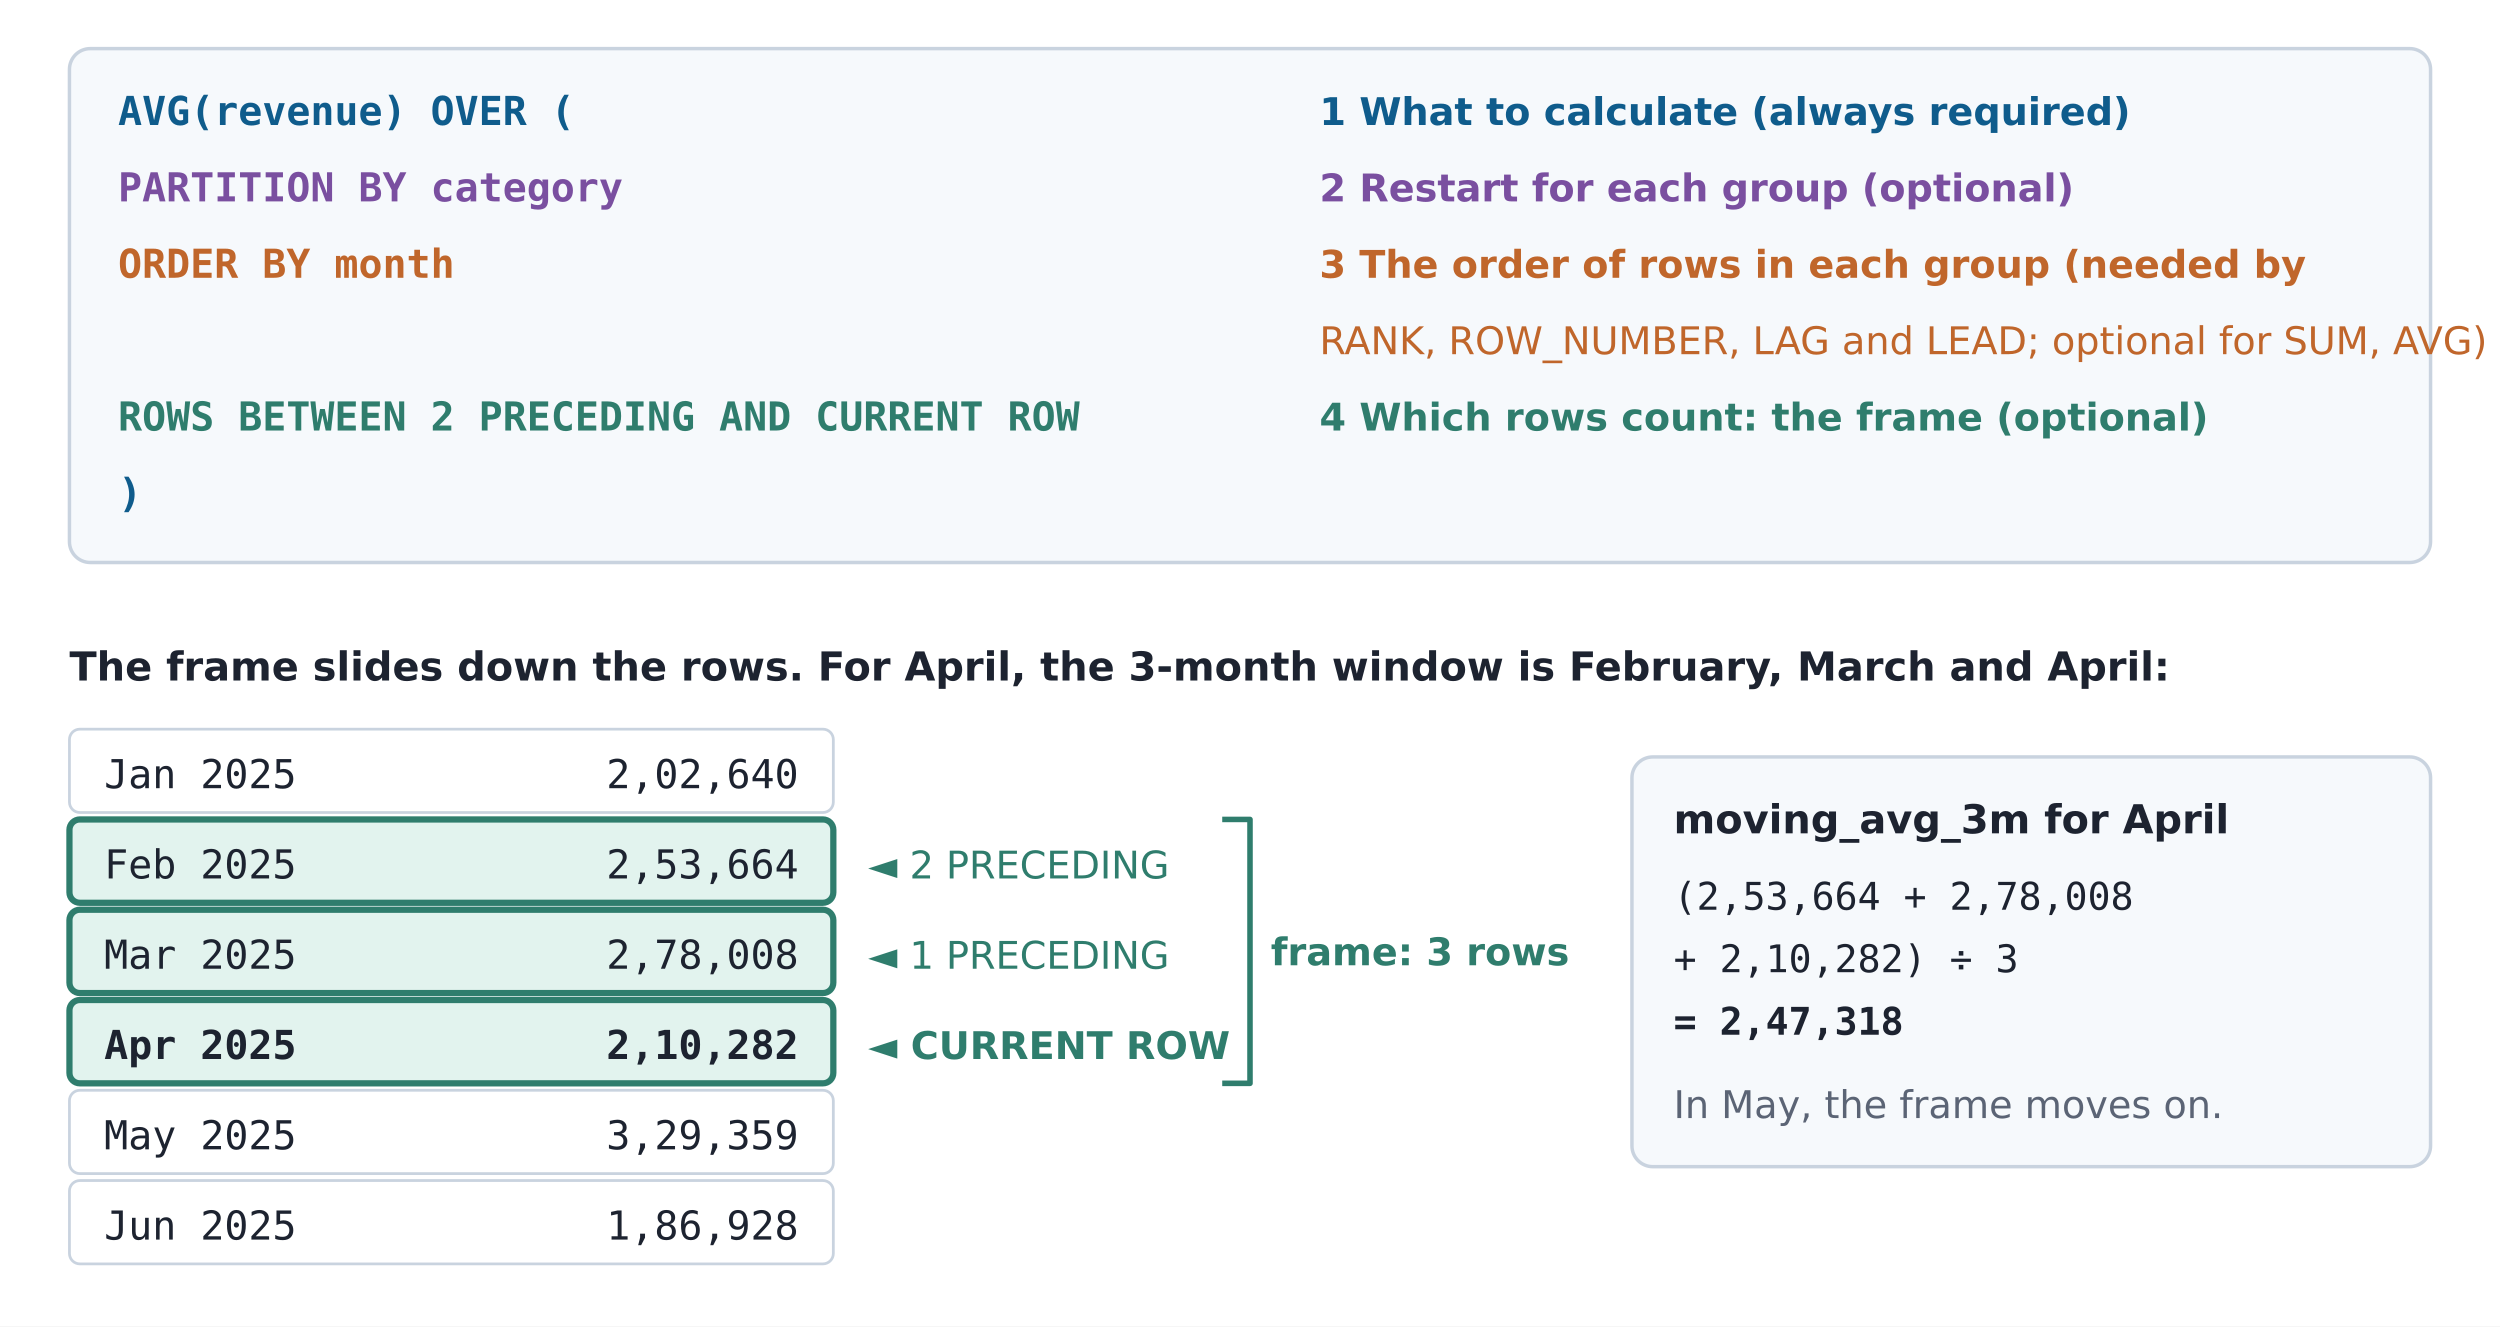
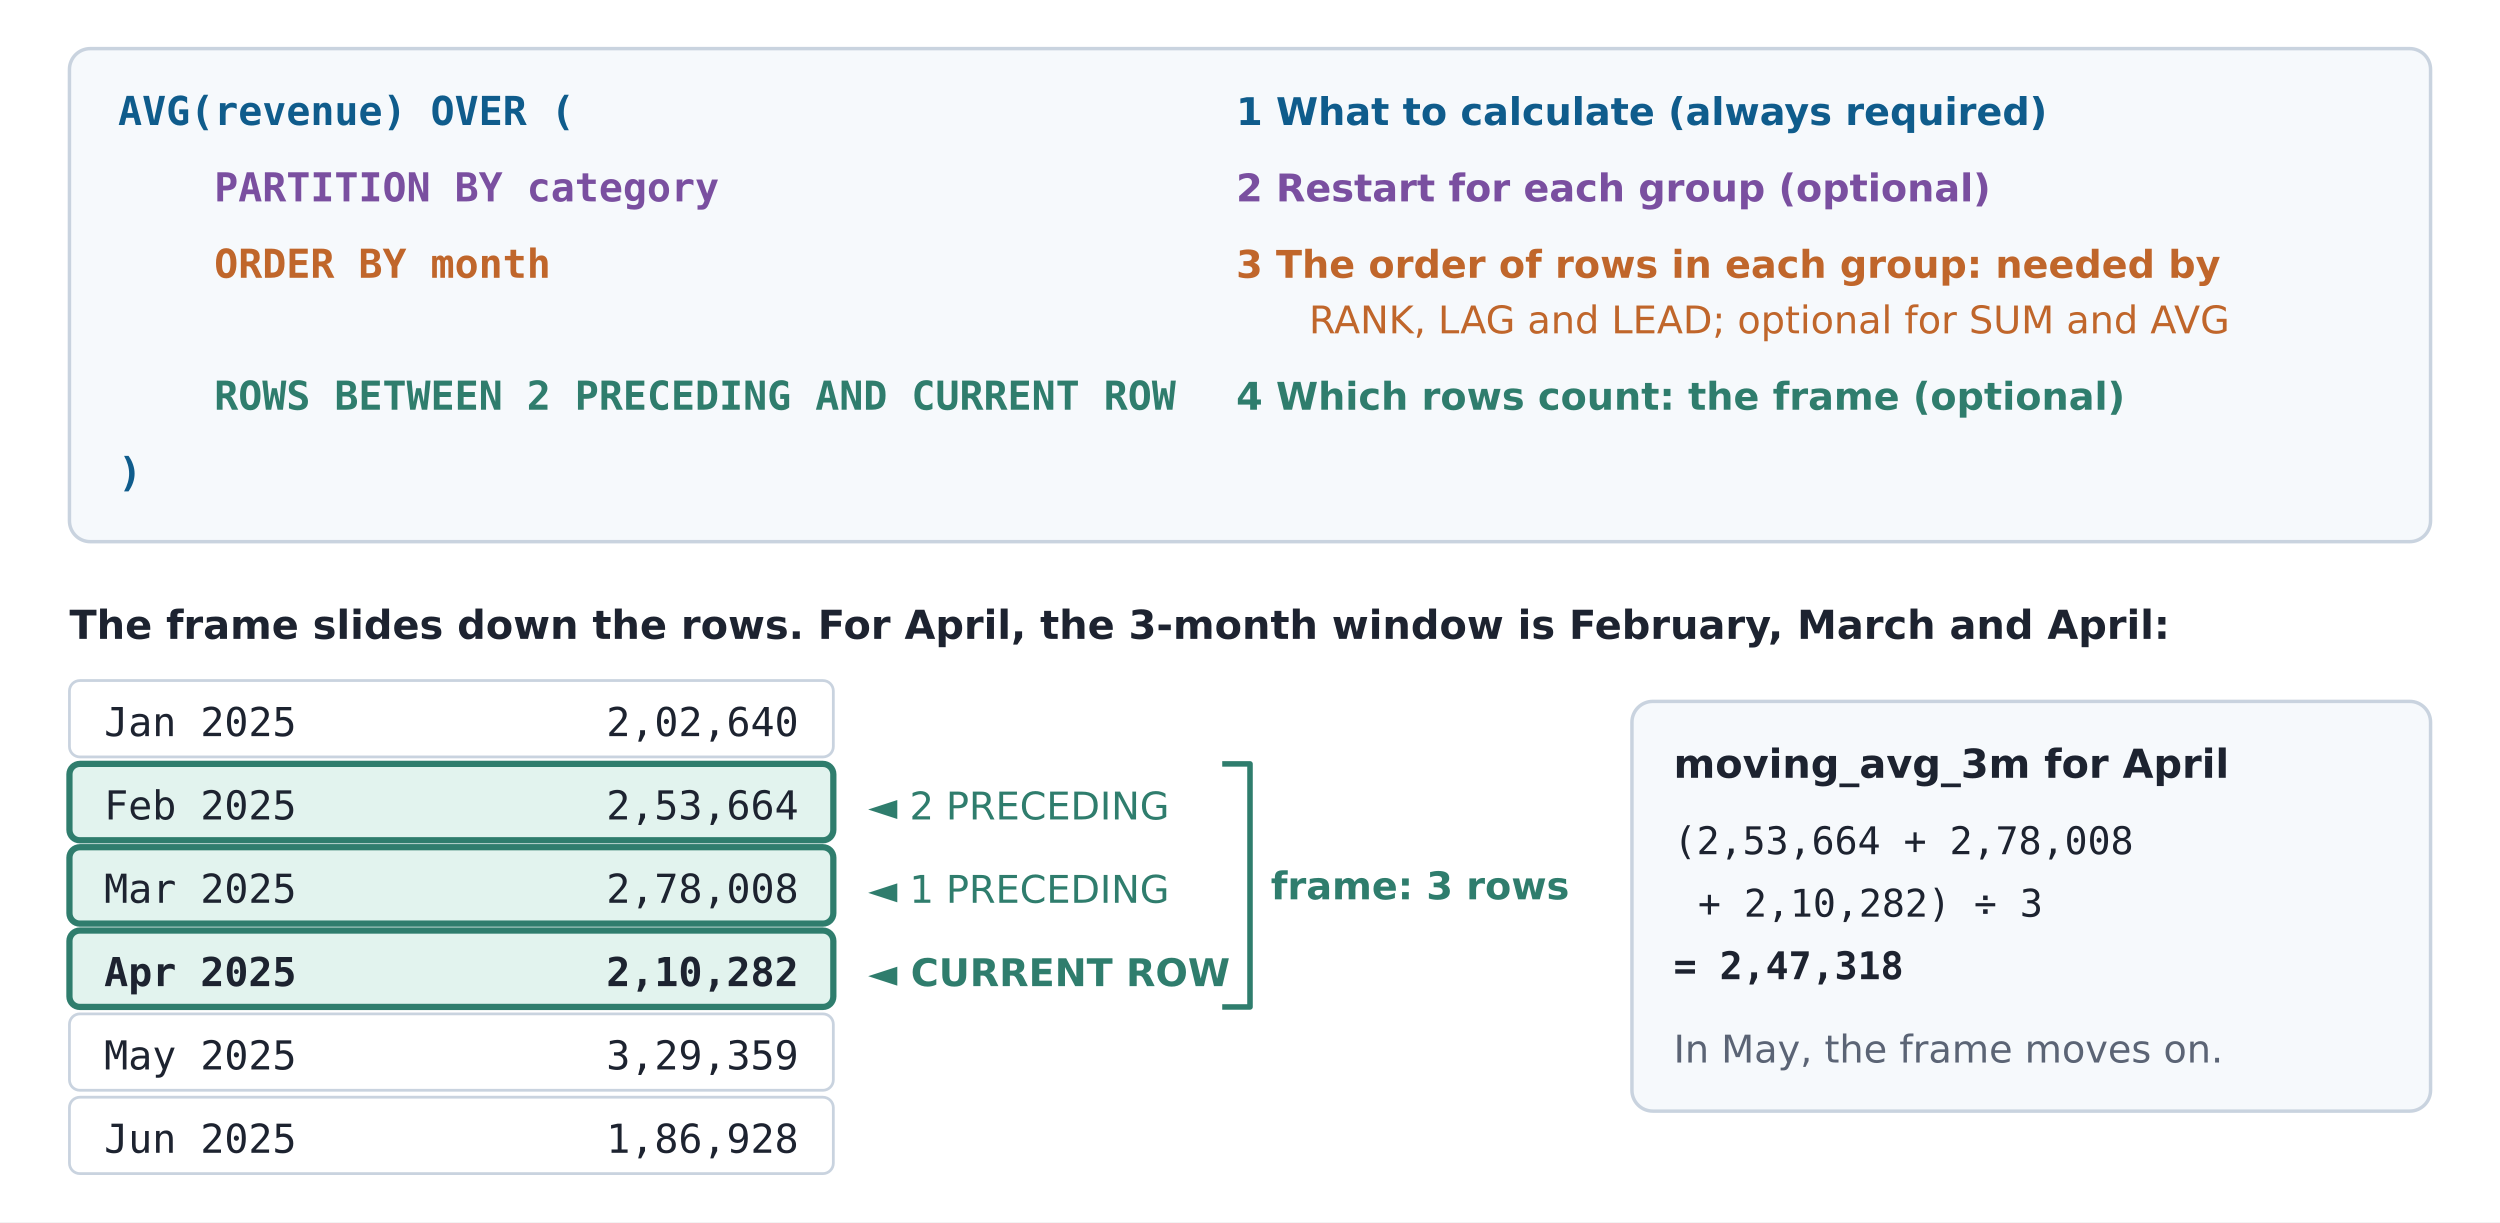
- <svg xmlns="http://www.w3.org/2000/svg" width="720" height="382" viewBox="0 0 720 382" font-family="DejaVu Sans, Arial, sans-serif">
-   <rect width="720" height="382" fill="#ffffff" />
-   <rect x="20" y="14" width="680" height="148" rx="6" fill="#f6f9fc" stroke="#c9d3df" stroke-width="1" />
-   <text x="34" y="36" font-size="11.5" fill="#0f5c8c" font-weight="bold" text-anchor="start" font-family="DejaVu Sans Mono, monospace">AVG(revenue) OVER (</text>
-   <text x="380" y="36" font-size="11" fill="#0f5c8c" font-weight="bold" text-anchor="start">1  What to calculate (always required)</text>
-   <text x="34" y="58" font-size="11.5" fill="#7a4fa0" font-weight="bold" text-anchor="start" font-family="DejaVu Sans Mono, monospace">    PARTITION BY category</text>
-   <text x="380" y="58" font-size="11" fill="#7a4fa0" font-weight="bold" text-anchor="start">2  Restart for each group (optional)</text>
-   <text x="34" y="80" font-size="11.5" fill="#c0662b" font-weight="bold" text-anchor="start" font-family="DejaVu Sans Mono, monospace">    ORDER BY month</text>
-   <text x="380" y="80" font-size="11" fill="#c0662b" font-weight="bold" text-anchor="start">3  The order of rows in each group (needed by</text>
-   <text x="380" y="102" font-size="11" fill="#c0662b" font-weight="normal" text-anchor="start">    RANK, ROW_NUMBER, LAG and LEAD; optional for SUM, AVG)</text>
-   <text x="34" y="124" font-size="11.5" fill="#2f7d6d" font-weight="bold" text-anchor="start" font-family="DejaVu Sans Mono, monospace">    ROWS BETWEEN 2 PRECEDING AND CURRENT ROW</text>
-   <text x="380" y="124" font-size="11" fill="#2f7d6d" font-weight="bold" text-anchor="start">4  Which rows count: the frame (optional)</text>
-   <text x="34" y="146" font-size="11.5" fill="#0f5c8c" font-weight="bold" text-anchor="start" font-family="DejaVu Sans Mono, monospace">)</text>
-   <text x="20" y="196" font-size="11.5" fill="#1d2330" font-weight="bold" text-anchor="start">The frame slides down the rows. For April, the 3-month window is February, March and April:</text>
-   <rect x="20" y="210" width="220" height="24" rx="3" fill="#fff" stroke="#c9d3df" stroke-width="0.8" />
-   <text x="30" y="227" font-size="11.5" fill="#1d2330" font-weight="normal" text-anchor="start" font-family="DejaVu Sans Mono, monospace">Jan 2025</text>
-   <text x="230" y="227" font-size="11.5" fill="#1d2330" font-weight="normal" text-anchor="end" font-family="DejaVu Sans Mono, monospace">2,02,640</text>
-   <rect x="20" y="236" width="220" height="24" rx="3" fill="#e2f3ee" stroke="#2f7d6d" stroke-width="1.8" />
-   <text x="30" y="253" font-size="11.5" fill="#1d2330" font-weight="normal" text-anchor="start" font-family="DejaVu Sans Mono, monospace">Feb 2025</text>
-   <text x="230" y="253" font-size="11.5" fill="#1d2330" font-weight="normal" text-anchor="end" font-family="DejaVu Sans Mono, monospace">2,53,664</text>
-   <text x="250" y="253" font-size="11" fill="#2f7d6d" font-weight="normal" text-anchor="start">◄ 2 PRECEDING</text>
-   <rect x="20" y="262" width="220" height="24" rx="3" fill="#e2f3ee" stroke="#2f7d6d" stroke-width="1.8" />
-   <text x="30" y="279" font-size="11.5" fill="#1d2330" font-weight="normal" text-anchor="start" font-family="DejaVu Sans Mono, monospace">Mar 2025</text>
-   <text x="230" y="279" font-size="11.5" fill="#1d2330" font-weight="normal" text-anchor="end" font-family="DejaVu Sans Mono, monospace">2,78,008</text>
-   <text x="250" y="279" font-size="11" fill="#2f7d6d" font-weight="normal" text-anchor="start">◄ 1 PRECEDING</text>
-   <rect x="20" y="288" width="220" height="24" rx="3" fill="#e2f3ee" stroke="#2f7d6d" stroke-width="1.8" />
-   <text x="30" y="305" font-size="11.5" fill="#1d2330" font-weight="bold" text-anchor="start" font-family="DejaVu Sans Mono, monospace">Apr 2025</text>
-   <text x="230" y="305" font-size="11.5" fill="#1d2330" font-weight="bold" text-anchor="end" font-family="DejaVu Sans Mono, monospace">2,10,282</text>
-   <text x="250" y="305" font-size="11" fill="#2f7d6d" font-weight="bold" text-anchor="start">◄ CURRENT ROW</text>
-   <rect x="20" y="314" width="220" height="24" rx="3" fill="#fff" stroke="#c9d3df" stroke-width="0.8" />
-   <text x="30" y="331" font-size="11.5" fill="#1d2330" font-weight="normal" text-anchor="start" font-family="DejaVu Sans Mono, monospace">May 2025</text>
-   <text x="230" y="331" font-size="11.5" fill="#1d2330" font-weight="normal" text-anchor="end" font-family="DejaVu Sans Mono, monospace">3,29,359</text>
-   <rect x="20" y="340" width="220" height="24" rx="3" fill="#fff" stroke="#c9d3df" stroke-width="0.8" />
-   <text x="30" y="357" font-size="11.5" fill="#1d2330" font-weight="normal" text-anchor="start" font-family="DejaVu Sans Mono, monospace">Jun 2025</text>
-   <text x="230" y="357" font-size="11.5" fill="#1d2330" font-weight="normal" text-anchor="end" font-family="DejaVu Sans Mono, monospace">1,86,928</text>
-   <path d="M352,236 h8 V312 h-8" fill="none" stroke="#2f7d6d" stroke-width="1.6" stroke-linejoin="round" />
-   <text x="366" y="278.0" font-size="11" fill="#2f7d6d" font-weight="bold" text-anchor="start">frame: 3 rows</text>
-   <rect x="470" y="218" width="230" height="118" rx="6" fill="#f6f9fc" stroke="#c9d3df" stroke-width="1" />
-   <text x="482" y="240" font-size="11.5" fill="#1d2330" font-weight="bold" text-anchor="start">moving_avg_3m for April</text>
-   <text x="482" y="262" font-size="11" fill="#1d2330" font-weight="normal" text-anchor="start" font-family="DejaVu Sans Mono, monospace">(2,53,664 + 2,78,008</text>
-   <text x="482" y="280" font-size="11" fill="#1d2330" font-weight="normal" text-anchor="start" font-family="DejaVu Sans Mono, monospace"> + 2,10,282) ÷ 3</text>
-   <text x="482" y="298" font-size="11" fill="#1d2330" font-weight="bold" text-anchor="start" font-family="DejaVu Sans Mono, monospace">= 2,47,318</text>
-   <text x="482" y="322" font-size="11" fill="#5b6475" font-weight="normal" text-anchor="start">In May, the frame moves on.</text>
+ <svg xmlns="http://www.w3.org/2000/svg" width="720" height="352" viewBox="0 0 720 352" font-family="DejaVu Sans, Arial, sans-serif">
+   <rect width="720" height="352" fill="#ffffff" />
+   <rect x="20" y="14" width="680" height="142" rx="6" fill="#f6f9fc" stroke="#c9d3df" stroke-width="1" />
+   <text x="34.0" y="36" font-size="11.5" fill="#0f5c8c" font-weight="bold" text-anchor="start" font-family="DejaVu Sans Mono, monospace">AVG(revenue) OVER (</text>
+   <text x="356" y="36" font-size="11" fill="#0f5c8c" font-weight="bold" text-anchor="start">1  What to calculate (always required)</text>
+   <text x="61.692" y="58" font-size="11.5" fill="#7a4fa0" font-weight="bold" text-anchor="start" font-family="DejaVu Sans Mono, monospace">PARTITION BY category</text>
+   <text x="356" y="58" font-size="11" fill="#7a4fa0" font-weight="bold" text-anchor="start">2  Restart for each group (optional)</text>
+   <text x="61.692" y="80" font-size="11.5" fill="#c0662b" font-weight="bold" text-anchor="start" font-family="DejaVu Sans Mono, monospace">ORDER BY month</text>
+   <text x="356" y="80" font-size="11" fill="#c0662b" font-weight="bold" text-anchor="start">3  The order of rows in each group: needed by</text>
+   <text x="377" y="96" font-size="11" fill="#c0662b" font-weight="normal" text-anchor="start">RANK, LAG and LEAD; optional for SUM and AVG</text>
+   <text x="61.692" y="118" font-size="11.5" fill="#2f7d6d" font-weight="bold" text-anchor="start" font-family="DejaVu Sans Mono, monospace">ROWS BETWEEN 2 PRECEDING AND CURRENT ROW</text>
+   <text x="356" y="118" font-size="11" fill="#2f7d6d" font-weight="bold" text-anchor="start">4  Which rows count: the frame (optional)</text>
+   <text x="34.0" y="140" font-size="11.5" fill="#0f5c8c" font-weight="bold" text-anchor="start" font-family="DejaVu Sans Mono, monospace">)</text>
+   <text x="20" y="184" font-size="11.5" fill="#1d2330" font-weight="bold" text-anchor="start">The frame slides down the rows. For April, the 3-month window is February, March and April:</text>
+   <rect x="20" y="196" width="220" height="22" rx="3" fill="#fff" stroke="#c9d3df" stroke-width="0.8" />
+   <text x="30" y="212" font-size="11.5" fill="#1d2330" font-weight="normal" text-anchor="start" font-family="DejaVu Sans Mono, monospace">Jan 2025</text>
+   <text x="230" y="212" font-size="11.5" fill="#1d2330" font-weight="normal" text-anchor="end" font-family="DejaVu Sans Mono, monospace">2,02,640</text>
+   <rect x="20" y="220" width="220" height="22" rx="3" fill="#e2f3ee" stroke="#2f7d6d" stroke-width="1.8" />
+   <text x="30" y="236" font-size="11.5" fill="#1d2330" font-weight="normal" text-anchor="start" font-family="DejaVu Sans Mono, monospace">Feb 2025</text>
+   <text x="230" y="236" font-size="11.5" fill="#1d2330" font-weight="normal" text-anchor="end" font-family="DejaVu Sans Mono, monospace">2,53,664</text>
+   <text x="250" y="236" font-size="11" fill="#2f7d6d" font-weight="normal" text-anchor="start">◄ 2 PRECEDING</text>
+   <rect x="20" y="244" width="220" height="22" rx="3" fill="#e2f3ee" stroke="#2f7d6d" stroke-width="1.8" />
+   <text x="30" y="260" font-size="11.5" fill="#1d2330" font-weight="normal" text-anchor="start" font-family="DejaVu Sans Mono, monospace">Mar 2025</text>
+   <text x="230" y="260" font-size="11.5" fill="#1d2330" font-weight="normal" text-anchor="end" font-family="DejaVu Sans Mono, monospace">2,78,008</text>
+   <text x="250" y="260" font-size="11" fill="#2f7d6d" font-weight="normal" text-anchor="start">◄ 1 PRECEDING</text>
+   <rect x="20" y="268" width="220" height="22" rx="3" fill="#e2f3ee" stroke="#2f7d6d" stroke-width="1.8" />
+   <text x="30" y="284" font-size="11.5" fill="#1d2330" font-weight="bold" text-anchor="start" font-family="DejaVu Sans Mono, monospace">Apr 2025</text>
+   <text x="230" y="284" font-size="11.5" fill="#1d2330" font-weight="bold" text-anchor="end" font-family="DejaVu Sans Mono, monospace">2,10,282</text>
+   <text x="250" y="284" font-size="11" fill="#2f7d6d" font-weight="bold" text-anchor="start">◄ CURRENT ROW</text>
+   <rect x="20" y="292" width="220" height="22" rx="3" fill="#fff" stroke="#c9d3df" stroke-width="0.8" />
+   <text x="30" y="308" font-size="11.5" fill="#1d2330" font-weight="normal" text-anchor="start" font-family="DejaVu Sans Mono, monospace">May 2025</text>
+   <text x="230" y="308" font-size="11.5" fill="#1d2330" font-weight="normal" text-anchor="end" font-family="DejaVu Sans Mono, monospace">3,29,359</text>
+   <rect x="20" y="316" width="220" height="22" rx="3" fill="#fff" stroke="#c9d3df" stroke-width="0.8" />
+   <text x="30" y="332" font-size="11.5" fill="#1d2330" font-weight="normal" text-anchor="start" font-family="DejaVu Sans Mono, monospace">Jun 2025</text>
+   <text x="230" y="332" font-size="11.5" fill="#1d2330" font-weight="normal" text-anchor="end" font-family="DejaVu Sans Mono, monospace">1,86,928</text>
+   <path d="M352,220 h8 V290 h-8" fill="none" stroke="#2f7d6d" stroke-width="1.6" stroke-linejoin="round" />
+   <text x="366" y="259.0" font-size="11" fill="#2f7d6d" font-weight="bold" text-anchor="start">frame: 3 rows</text>
+   <rect x="470" y="202" width="230" height="118" rx="6" fill="#f6f9fc" stroke="#c9d3df" stroke-width="1" />
+   <text x="482" y="224" font-size="11.5" fill="#1d2330" font-weight="bold" text-anchor="start">moving_avg_3m for April</text>
+   <text x="482" y="246" font-size="11" fill="#1d2330" font-weight="normal" text-anchor="start" font-family="DejaVu Sans Mono, monospace">(2,53,664 + 2,78,008</text>
+   <text x="489" y="264" font-size="11" fill="#1d2330" font-weight="normal" text-anchor="start" font-family="DejaVu Sans Mono, monospace">+ 2,10,282) ÷ 3</text>
+   <text x="482" y="282" font-size="11" fill="#1d2330" font-weight="bold" text-anchor="start" font-family="DejaVu Sans Mono, monospace">= 2,47,318</text>
+   <text x="482" y="306" font-size="11" fill="#5b6475" font-weight="normal" text-anchor="start">In May, the frame moves on.</text>
</svg>
